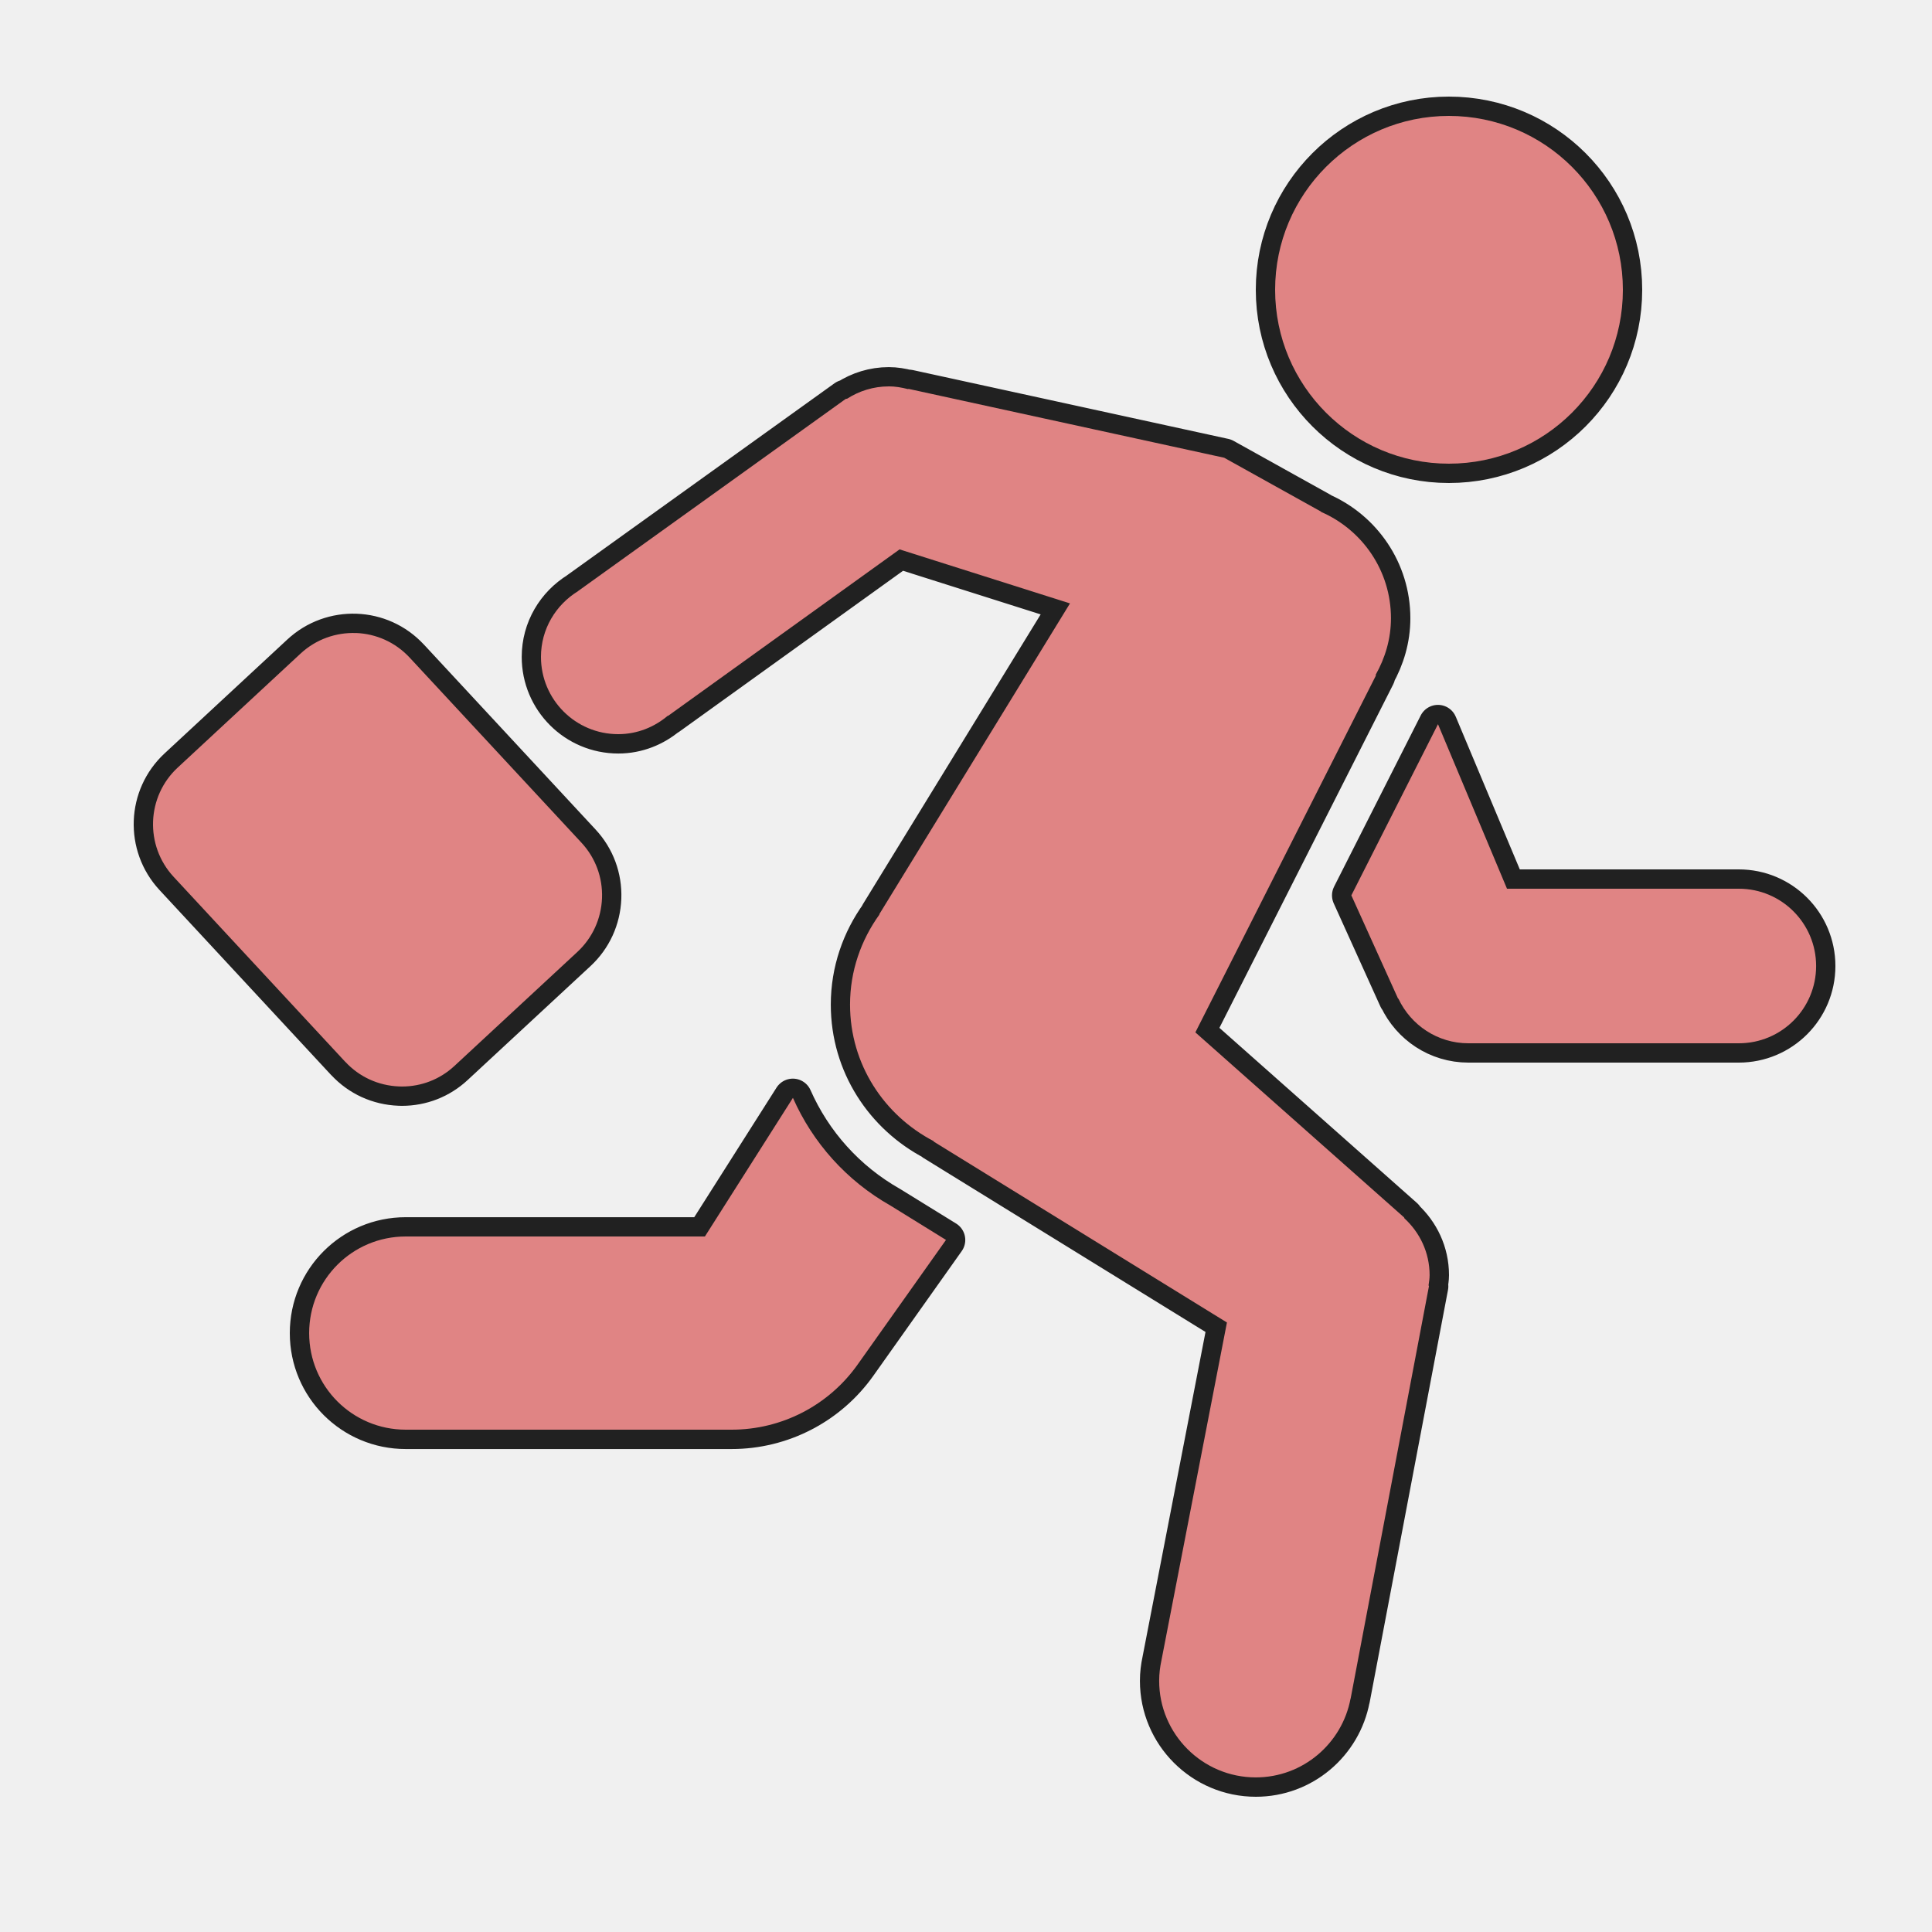
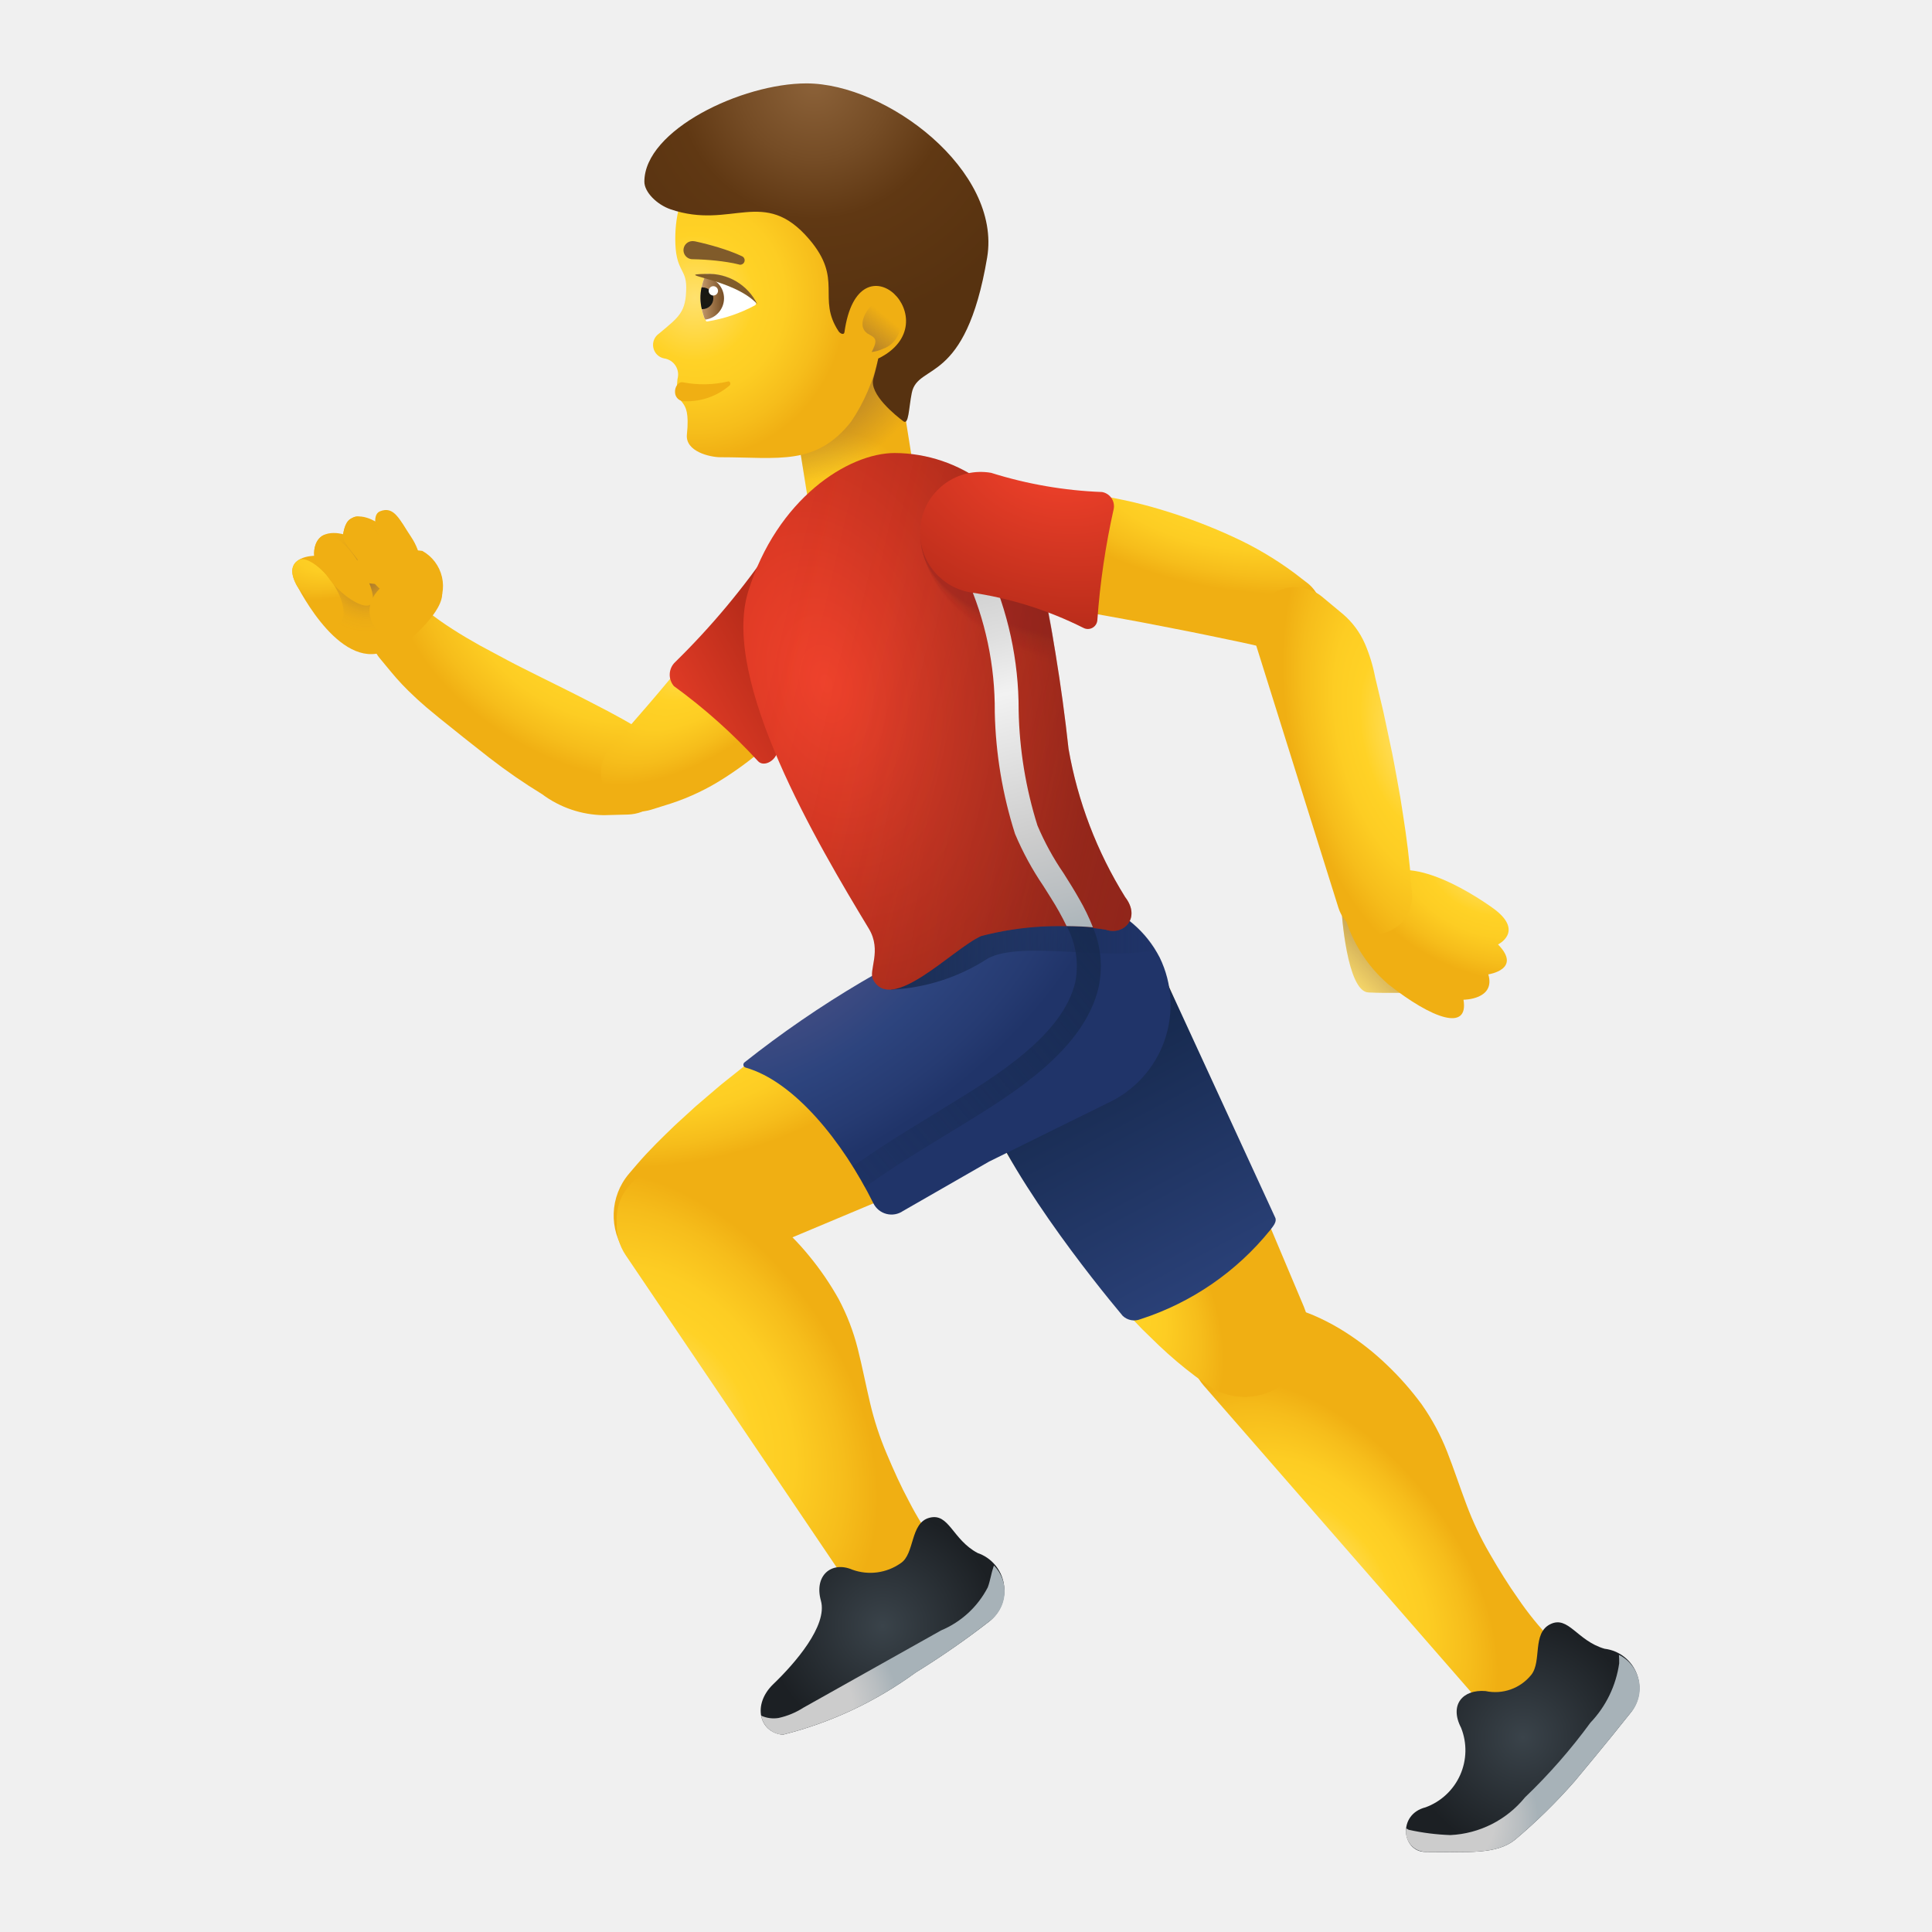
- <svg xmlns="http://www.w3.org/2000/svg" viewBox="0,0,256,256" width="50px" height="50px">
-   <g fill="none" fill-rule="nonzero" stroke="none" stroke-width="1" stroke-linecap="butt" stroke-linejoin="none" stroke-miterlimit="10" stroke-dasharray="" stroke-dashoffset="0" font-family="none" font-weight="none" font-size="none" text-anchor="none" style="mix-blend-mode: normal">
-     <path transform="scale(5.12,5.12)" d="M42,7.5c0,2.484 -2.012,4.5 -4.504,4.5c-2.48,0 -4.496,-2.016 -4.496,-4.5c0,-2.484 2.016,-4.5 4.496,-4.5c2.492,0 4.504,2.016 4.504,4.5zM23.496,10.07l0.023,-0.004l8.164,1.781l2.508,1.395l0.002,0.008c1.062,0.462 1.807,1.518 1.807,2.75c0,0.535 -0.151,1.03 -0.396,1.465l0.006,0.02l-4.672,9.234l5.402,4.789l0.008,0.023c0.398,0.366 0.652,0.885 0.652,1.469c0,0.091 -0.016,0.176 -0.027,0.264l0.01,0.025l-2.027,10.672h-0.002c-0.217,1.159 -1.232,2.039 -2.453,2.039c-1.379,0 -2.5,-1.121 -2.5,-2.5c0,-0.182 0.022,-0.359 0.059,-0.529l1.695,-8.744l-7.586,-4.68l-0.002,-0.012c-1.282,-0.666 -2.166,-1.989 -2.166,-3.535c0,-0.873 0.286,-1.673 0.76,-2.33l-0.002,-0.01l4.934,-8.043l-4.41,-1.398l-5.992,4.309l-0.004,-0.006c-0.348,0.294 -0.793,0.479 -1.285,0.479c-1.105,0 -2,-0.895 -2,-2c0,-0.721 0.385,-1.347 0.957,-1.699v-0.002l6.93,-4.975l0.037,-0.006c0.311,-0.199 0.679,-0.318 1.076,-0.318c0.173,0 0.336,0.029 0.496,0.07zM10.604,17.021l4.443,4.787c0.363,0.39 0.553,0.901 0.533,1.436c-0.021,0.534 -0.247,1.03 -0.639,1.393l-3.18,2.949c-0.371,0.345 -0.851,0.533 -1.357,0.533c-0.025,0 -0.051,-0.001 -0.076,-0.002c-0.534,-0.021 -1.028,-0.245 -1.391,-0.637h-0.002l-4.443,-4.789c-0.749,-0.81 -0.701,-2.077 0.107,-2.826l3.178,-2.949c0.404,-0.375 0.924,-0.552 1.436,-0.533c0.512,0.019 1.015,0.233 1.391,0.639zM39,23h6c1.105,0 2,0.895 2,2c0,1.105 -0.895,2 -2,2h-7c-0.801,0 -1.489,-0.473 -1.809,-1.152l-0.012,-0.008l-1.207,-2.668l2.242,-4.43zM23.047,31.203c0.008,0.004 0.605,0.376 1.434,0.887l-2.285,3.223c-0.75,1.059 -1.965,1.688 -3.262,1.688h-8.434c-1.383,0 -2.5,-1.117 -2.5,-2.5c0,-1.383 1.117,-2.5 2.5,-2.5h7.742l2.277,-3.586c0.511,1.156 1.382,2.141 2.527,2.789z" id="strokeMainSVG" fill="#212121" stroke="#212121" stroke-linejoin="round" />
-     <g transform="scale(5.12,5.12)" fill="#e08484" stroke="none" stroke-linejoin="miter">
-       <path d="M37.496,3c-2.48,0 -4.496,2.016 -4.496,4.5c0,2.484 2.016,4.5 4.496,4.5c2.492,0 4.504,-2.016 4.504,-4.5c0,-2.484 -2.012,-4.5 -4.504,-4.5zM23,10c-0.397,0 -0.765,0.119 -1.076,0.318l-0.037,0.006l-6.93,4.975v0.002c-0.572,0.352 -0.957,0.978 -0.957,1.699c0,1.105 0.895,2 2,2c0.492,0 0.937,-0.184 1.285,-0.479l0.004,0.006l5.992,-4.309l4.41,1.398l-4.934,8.043l0.002,0.01c-0.473,0.657 -0.76,1.457 -0.76,2.33c0,1.546 0.884,2.869 2.166,3.535l0.002,0.012l7.586,4.68l-1.695,8.744c-0.037,0.171 -0.059,0.348 -0.059,0.529c0,1.379 1.121,2.5 2.5,2.5c1.221,0 2.236,-0.88 2.453,-2.039h0.002l2.027,-10.672l-0.01,-0.025c0.012,-0.087 0.027,-0.173 0.027,-0.264c0,-0.584 -0.254,-1.103 -0.652,-1.469l-0.008,-0.023l-5.402,-4.789l4.672,-9.234l-0.006,-0.02c0.245,-0.435 0.396,-0.93 0.396,-1.465c0,-1.232 -0.744,-2.288 -1.807,-2.75l-0.002,-0.008l-2.508,-1.395l-8.164,-1.781l-0.023,0.004c-0.16,-0.041 -0.324,-0.07 -0.496,-0.07zM9.213,16.383c-0.512,-0.019 -1.032,0.158 -1.436,0.533l-3.178,2.949c-0.808,0.749 -0.856,2.016 -0.107,2.826l4.443,4.789h0.002c0.363,0.392 0.857,0.616 1.391,0.637c0.025,0.001 0.051,0.002 0.076,0.002c0.506,0 0.986,-0.188 1.357,-0.533l3.18,-2.949c0.392,-0.363 0.618,-0.859 0.639,-1.393c0.02,-0.535 -0.17,-1.046 -0.533,-1.436l-4.443,-4.787c-0.376,-0.406 -0.879,-0.62 -1.391,-0.639zM37.215,18.742l-2.242,4.43l1.207,2.668l0.012,0.008c0.32,0.679 1.008,1.152 1.809,1.152h7c1.105,0 2,-0.895 2,-2c0,-1.105 -0.895,-2 -2,-2h-6zM20.52,28.414l-2.277,3.586h-7.742c-1.383,0 -2.5,1.117 -2.5,2.5c0,1.383 1.117,2.5 2.5,2.5h8.434c1.297,0 2.512,-0.628 3.262,-1.688l2.285,-3.223c-0.829,-0.511 -1.426,-0.883 -1.434,-0.887c-1.145,-0.648 -2.016,-1.633 -2.527,-2.789z" />
-     </g>
+ <svg xmlns="http://www.w3.org/2000/svg" xmlns:xlink="http://www.w3.org/1999/xlink" viewBox="0 0 48 48" width="256px" height="256px">
+   <defs>
+     <radialGradient id="Qx5J4dKciGeQgZq1ytolUw" cx="20.366" cy="9.094" r="3.394" data-name="New Gradient Swatch 1" gradientTransform="matrix(.75386 -.65703 .48374 .55503 .614 17.428)" xlink:href="#Qx5J4dKciGeQgZq1ytolUb" />
+     <radialGradient id="Qx5J4dKciGeQgZq1ytolUa" cx="32.927" cy="39.096" r="5.62" data-name="Новый образец градиента 1" gradientTransform="rotate(-128.483 36.987 30.683) scale(1 .56962)" gradientUnits="userSpaceOnUse">
+       <stop offset="0" stop-color="#ffe16e" />
+       <stop offset=".393" stop-color="#ffd226" />
+       <stop offset=".59" stop-color="#fdcd23" />
+       <stop offset=".836" stop-color="#f6bd1b" />
+       <stop offset=".999" stop-color="#f0af13" />
+     </radialGradient>
+     <radialGradient id="Qx5J4dKciGeQgZq1ytolUh" cx="16.925" cy="25.788" r="5.918" gradientTransform="matrix(.98187 -.18954 .099 .5128 -2.246 15.772)" xlink:href="#Qx5J4dKciGeQgZq1ytolUa" />
+     <radialGradient id="Qx5J4dKciGeQgZq1ytolUi" cx="16.72" cy="35.001" r="6.55" gradientTransform="matrix(-.55826 -.82967 .54297 -.36535 7.05 61.661)" xlink:href="#Qx5J4dKciGeQgZq1ytolUa" />
+     <radialGradient id="Qx5J4dKciGeQgZq1ytolUJ" cx="35.945" cy="45.247" r="2.292" xlink:href="#Qx5J4dKciGeQgZq1ytolUf" />
+     <radialGradient id="Qx5J4dKciGeQgZq1ytolUf" cx="19.964" cy="42.442" r="2.378" gradientUnits="userSpaceOnUse">
+       <stop offset=".516" stop-color="#ccc" />
+       <stop offset=".789" stop-color="#b9bec1" />
+       <stop offset=".992" stop-color="#a7b2b8" />
+     </radialGradient>
+     <radialGradient id="Qx5J4dKciGeQgZq1ytolUk" cx="36.819" cy="21.702" r="3.612" gradientTransform="rotate(26.009 21.417 18.145) scale(1 .67218)" xlink:href="#Qx5J4dKciGeQgZq1ytolUa" />
+     <radialGradient id="Qx5J4dKciGeQgZq1ytolUl" cx="30.458" cy="12.109" r="5.488" gradientTransform="matrix(.98316 .18277 -.0836 .4497 1.525 1.097)" xlink:href="#Qx5J4dKciGeQgZq1ytolUa" />
+     <radialGradient id="Qx5J4dKciGeQgZq1ytolUm" cx="35.016" cy="18.377" r="5.922" gradientTransform="matrix(-.2339 -.97226 .48015 -.11552 34.382 54.544)" xlink:href="#Qx5J4dKciGeQgZq1ytolUa" />
+     <radialGradient id="Qx5J4dKciGeQgZq1ytolUn" cx="14.429" cy="15.836" r="5.016" gradientTransform="matrix(.87619 .48197 -.29262 .53197 6.42 .458)" xlink:href="#Qx5J4dKciGeQgZq1ytolUa" />
+     <radialGradient id="Qx5J4dKciGeQgZq1ytolUo" cx="17.644" cy="16.082" r="4.626" gradientTransform="rotate(-39.309 28.858 12.077) scale(1 .50191)" xlink:href="#Qx5J4dKciGeQgZq1ytolUa" />
+     <radialGradient id="Qx5J4dKciGeQgZq1ytolUp" cx="7.649" cy="16.42" r="1.654" xlink:href="#Qx5J4dKciGeQgZq1ytolUa" />
+     <radialGradient id="Qx5J4dKciGeQgZq1ytolUq" cx="9.093" cy="14.355" r="1.34" data-name="Безымянный градиент 41" gradientUnits="userSpaceOnUse">
+       <stop offset="0" stop-color="#8c6239" stop-opacity=".9" />
+       <stop offset=".122" stop-color="#8c6239" stop-opacity=".686" />
+       <stop offset=".291" stop-color="#8c6239" stop-opacity=".44" />
+       <stop offset=".463" stop-color="#8c6239" stop-opacity=".247" />
+       <stop offset=".637" stop-color="#8c6239" stop-opacity=".109" />
+       <stop offset=".814" stop-color="#8c6239" stop-opacity=".027" />
+       <stop offset="1" stop-color="#8c6239" stop-opacity="0" />
+     </radialGradient>
+     <radialGradient id="Qx5J4dKciGeQgZq1ytolUr" cx="9.058" cy="13.35" r="2.353" xlink:href="#Qx5J4dKciGeQgZq1ytolUa" />
+     <radialGradient id="Qx5J4dKciGeQgZq1ytolUs" cx="8.758" cy="13.204" r="2.643" gradientTransform="rotate(-23.29 22.964 10.276) scale(1 .55653)" xlink:href="#Qx5J4dKciGeQgZq1ytolUa" />
+     <radialGradient id="Qx5J4dKciGeQgZq1ytolUt" cx="7.935" cy="13.49" r="1.392" xlink:href="#Qx5J4dKciGeQgZq1ytolUa" />
+     <radialGradient id="Qx5J4dKciGeQgZq1ytolUu" cx="8.905" cy="13.654" r="1.145" xlink:href="#Qx5J4dKciGeQgZq1ytolUa" />
+     <radialGradient id="Qx5J4dKciGeQgZq1ytolUv" cx="20.633" cy="13.115" r="2.435" gradientUnits="userSpaceOnUse">
+       <stop offset="0" stop-color="#ffd226" />
+       <stop offset=".325" stop-color="#fdcd23" />
+       <stop offset=".73" stop-color="#f6bd1b" />
+       <stop offset=".999" stop-color="#f0af13" />
+     </radialGradient>
+     <radialGradient id="Qx5J4dKciGeQgZq1ytolUg" cx="26.839" cy="31.615" r="4.923" gradientTransform="matrix(-.56169 -.82735 .46101 -.31298 27.34 63.715)" xlink:href="#Qx5J4dKciGeQgZq1ytolUa" />
+     <radialGradient id="Qx5J4dKciGeQgZq1ytolUx" cx="17.272" cy="7.404" r="3.996" gradientTransform="matrix(-.00024 -1 .9442 -.00023 10.285 24.678)" xlink:href="#Qx5J4dKciGeQgZq1ytolUa" />
+     <radialGradient id="Qx5J4dKciGeQgZq1ytolUG" cx="37.835" cy="43.161" r="2.879" xlink:href="#Qx5J4dKciGeQgZq1ytolUd" />
+     <radialGradient id="Qx5J4dKciGeQgZq1ytolUd" cx="21.929" cy="40.396" r="2.872" gradientUnits="userSpaceOnUse">
+       <stop offset=".002" stop-color="#3a434a" />
+       <stop offset="1" stop-color="#1c2024" />
+     </radialGradient>
+     <radialGradient id="Qx5J4dKciGeQgZq1ytolUA" cx="17.562" cy="7.411" r=".222" gradientUnits="userSpaceOnUse">
+       <stop offset="0" stop-color="#1c1911" />
+       <stop offset=".999" stop-color="#171714" />
+     </radialGradient>
+     <radialGradient id="Qx5J4dKciGeQgZq1ytolUB" cx="20.231" cy="2.029" r="6.164" gradientUnits="userSpaceOnUse">
+       <stop offset="0" stop-color="#8c6239" />
+       <stop offset=".314" stop-color="#754c25" />
+       <stop offset=".554" stop-color="#603813" />
+       <stop offset="1" stop-color="#573210" />
+     </radialGradient>
+     <radialGradient id="Qx5J4dKciGeQgZq1ytolUE" cx="20.524" cy="16.985" r="9.422" gradientTransform="rotate(-104.821 22.763 14.077) scale(1 .65755)" xlink:href="#Qx5J4dKciGeQgZq1ytolUc" />
+     <radialGradient id="Qx5J4dKciGeQgZq1ytolUD" cx="19.687" cy="24.088" r="9.042" data-name="Безымянный градиент 32" gradientTransform="matrix(.84891 -.52854 .27737 .4455 -3.707 23.762)" gradientUnits="userSpaceOnUse">
+       <stop offset="0" stop-color="#4c5185" />
+       <stop offset=".526" stop-color="#2d447e" />
+       <stop offset=".828" stop-color="#263b72" />
+       <stop offset="1" stop-color="#203469" />
+     </radialGradient>
+     <radialGradient id="Qx5J4dKciGeQgZq1ytolUK" cx="26.301" cy="11.292" r="6.1" gradientTransform="matrix(.98558 .16922 -.12107 .70513 1.746 -1.121)" xlink:href="#Qx5J4dKciGeQgZq1ytolUc" />
+     <linearGradient id="Qx5J4dKciGeQgZq1ytolUC" x1="30.463" x2="26.918" y1="32.981" y2="26.339" data-name="Безымянный градиент 33" gradientUnits="userSpaceOnUse">
+       <stop offset="0" stop-color="#2d447e" />
+       <stop offset="1" stop-color="#172a4f" />
+     </linearGradient>
+     <linearGradient id="Qx5J4dKciGeQgZq1ytolUc" x1="15.684" x2="19.117" y1="18.095" y2="16.17" data-name="Безымянный градиент 56" gradientUnits="userSpaceOnUse">
+       <stop offset=".002" stop-color="#f5432c" />
+       <stop offset=".206" stop-color="#e83e28" />
+       <stop offset="1" stop-color="#b82c1a" />
+     </linearGradient>
+     <linearGradient id="Qx5J4dKciGeQgZq1ytolUF" x1="30.158" x2="18.562" y1="19.759" y2="17.038" data-name="Безымянный градиент 15" gradientUnits="userSpaceOnUse">
+       <stop offset="0" stop-color="#661c1c" stop-opacity=".5" />
+       <stop offset=".042" stop-color="#611c1c" stop-opacity=".466" />
+       <stop offset=".411" stop-color="#3c1d1b" stop-opacity=".21" />
+       <stop offset=".741" stop-color="#251d1b" stop-opacity=".055" />
+       <stop offset="1" stop-color="#1d1d1b" stop-opacity="0" />
+     </linearGradient>
+     <linearGradient id="Qx5J4dKciGeQgZq1ytolUz" x1="17.402" x2="17.988" y1="7.41" y2="7.41" gradientUnits="userSpaceOnUse">
+       <stop offset="0" stop-color="#c69c6d" />
+       <stop offset="1" stop-color="#754c24" />
+     </linearGradient>
+     <linearGradient id="Qx5J4dKciGeQgZq1ytolUe" x1="21.491" x2="29.063" y1="23.442" y2="23.442" data-name="Безымянный градиент 50" gradientUnits="userSpaceOnUse">
+       <stop offset="0" stop-color="#172a4f" />
+       <stop offset="1" stop-color="#172a4f" stop-opacity="0" />
+     </linearGradient>
+     <linearGradient id="Qx5J4dKciGeQgZq1ytolUH" x1="29.048" x2="18.806" y1="22.425" y2="30.922" xlink:href="#Qx5J4dKciGeQgZq1ytolUe" />
+     <linearGradient id="Qx5J4dKciGeQgZq1ytolUI" x1="24.184" x2="26.591" y1="14.176" y2="23.512" data-name="Безымянный градиент 54" gradientUnits="userSpaceOnUse">
+       <stop offset="0" stop-color="#ccc" />
+       <stop offset=".183" stop-color="#dfdfdf" />
+       <stop offset=".328" stop-color="#f2f2f2" />
+       <stop offset=".706" stop-color="#ccc" />
+       <stop offset=".87" stop-color="#b9bec1" />
+       <stop offset=".992" stop-color="#a7b2b8" />
+     </linearGradient>
+     <linearGradient id="Qx5J4dKciGeQgZq1ytolUb" x1="35.088" x2="33.376" y1="22.775" y2="24.487" data-name="New Gradient Swatch 2" gradientUnits="userSpaceOnUse">
+       <stop offset="0" stop-color="#8c6239" stop-opacity=".9" />
+       <stop offset="1" stop-color="#8c6239" stop-opacity="0" />
+     </linearGradient>
+     <linearGradient id="Qx5J4dKciGeQgZq1ytolUj" x1="32.758" x2="33.835" y1="25.106" y2="24.029" data-name="Безымянный градиент 42" xlink:href="#Qx5J4dKciGeQgZq1ytolUa" />
+     <linearGradient id="Qx5J4dKciGeQgZq1ytolUy" x1="21.178" x2="22.046" y1="8.934" y2="7.89" xlink:href="#Qx5J4dKciGeQgZq1ytolUb" />
+   </defs>
+   <path fill="url(#Qx5J4dKciGeQgZq1ytolUa)" d="M38.538,40.73a7.788,7.788,0,0,1-.821-1.013c-.253-.356-.483-.732-.704-1.115a7.864,7.864,0,0,1-.58-1.223c-.164-.433-.31-.882-.479-1.311a5.572,5.572,0,0,0-.633-1.177,7.42,7.42,0,0,0-.861-.978,6.621,6.621,0,0,0-1.042-.82,5.442,5.442,0,0,0-.607-.335,3.887,3.887,0,0,0-.696-.257l-.883-.23a1.325,1.325,0,0,0-1.324,2.155l6.851,7.856.051.059q.023.027.049.052a1.182,1.182,0,1,0,1.68-1.663Z" />
+   <path fill="url(#Qx5J4dKciGeQgZq1ytolUg)" d="M32.402,32.484,28.847,24.051l-.016-.038a2.748,2.748,0,1,0-5.032,2.211l.35.797a15.268,15.268,0,0,0,1.087,1.983c.102.158.2.318.305.475l.32.465c.211.311.434.616.662.916.114.15.228.301.346.449q.174.224.357.442c.118.148.248.288.373.432.128.142.247.289.382.426l.398.416.416.404a10.332,10.332,0,0,0,.903.764l.288.21a1.602,1.602,0,0,0,2.415-1.919Z" />
+   <path fill="url(#Qx5J4dKciGeQgZq1ytolUh)" d="M28.798,23.891a2.756,2.756,0,0,0-3.617-1.432c-.05.019-.1.038-.149.06l-.674.297a17.827,17.827,0,0,0-1.757.911q-.232.133-.461.27c-.189.115-.38.226-.567.343l-.557.359c-.375.234-.735.493-1.1.742-.182.125-.365.25-.543.382q-.27.194-.535.396c-.179.131-.351.274-.526.412-.173.141-.351.274-.52.421l-.511.437-.499.456c-.327.314-.653.629-.956.983l-.199.233a1.601,1.601,0,0,0,1.839,2.513l9.872-4.143.033-.014A2.757,2.757,0,0,0,28.798,23.891Z" />
+   <path fill="url(#Qx5J4dKciGeQgZq1ytolUi)" d="M23.268,38.398a7.61,7.61,0,0,1-.682-1.093c-.205-.38-.383-.777-.553-1.18a7.698,7.698,0,0,1-.417-1.272c-.106-.446-.194-.905-.306-1.347a5.449,5.449,0,0,0-.475-1.233,7.242,7.242,0,0,0-.726-1.063,6.473,6.473,0,0,0-.925-.929c-.118-.098-.245-.19-.376-.279-.101-.076-.205-.15-.313-.221a3.888,3.888,0,0,0-.642-.343l-.782-.325a1.271,1.271,0,0,0-1.748,1.256,1.314,1.314,0,0,0,.223.817l5.766,8.533.044.065q.02.03.042.058a1.182,1.182,0,1,0,1.87-1.446Z" />
+   <path fill="url(#Qx5J4dKciGeQgZq1ytolUj)" d="M33.331,22.629s.126,2.003.666,2.028,1.111,0,1.111,0Z" />
+   <path fill="url(#Qx5J4dKciGeQgZq1ytolUb)" d="M33.331,22.629s.126,2.003.666,2.028,1.111,0,1.111,0Z" />
+   <path fill="url(#Qx5J4dKciGeQgZq1ytolUk)" d="M33.393,22.703a3.508,3.508,0,0,0,1.1,1.752c1.095.864,2.001,1.18,1.867.383,0,0,.802,0,.617-.63,0,0,.849-.123.241-.743,0,0,.638-.311-.071-.862,0,0-1.924-1.461-2.829-.831C33.569,22.293,33.46,22.379,33.393,22.703Z" />
+   <path fill="url(#Qx5J4dKciGeQgZq1ytolUl)" d="M32.476,14.481l-.314-.242a8.413,8.413,0,0,0-1.543-.909,13.249,13.249,0,0,0-1.614-.619,11.552,11.552,0,0,0-1.669-.396,7.047,7.047,0,0,0-1.746-.084l-.556.051-.008.001-.005.001-.009.001-.014.002a1.253,1.253,0,0,0-.301.068l-.013.005c-.026.01-.052.02-.078.031-.02.009-.04.019-.06.029l-.024.012a1.308,1.308,0,0,0,.417,2.449l.852.128.848.141c.565.097,1.128.201,1.691.304.561.111,1.125.215,1.685.332l.84.175.837.187a.944.944,0,0,0,.783-1.669Z" />
+   <path fill="url(#Qx5J4dKciGeQgZq1ytolUm)" d="M35.079,22.209l-.015-.223c-.041-.592-.117-1.173-.207-1.75l-.068-.432-.077-.429c-.053-.286-.102-.573-.165-.856L34.366,17.668l-.201-.844a3.997,3.997,0,0,0-.253-.828,2.043,2.043,0,0,0-.545-.737l-.524-.436a1.047,1.047,0,0,0-1.662,1.122l2.072,6.609a.936.936,0,0,0,1.827-.344Z" />
+   <path fill="url(#Qx5J4dKciGeQgZq1ytolUn)" d="M16.139,18.263c-.448-.282-.913-.535-1.385-.776-.469-.245-.946-.478-1.42-.714-.236-.12-.475-.235-.708-.36L11.926,16.038c-.231-.13-.459-.262-.682-.407a7.029,7.029,0,0,1-.649-.464.833.833,0,0,0-1.325.43l-.006.024c-.004.016-.008.031-.011.047-.003.017-.005.033-.007.05l-.003.025c-.002.017-.002.034-.002.051-0.0.01-.001.02-.001.03l.001.025a.829.829,0,0,0,.19.5l.288.348a6.114,6.114,0,0,0,.57.602c.098.096.201.181.302.272l.31.257c.417.336.835.671,1.257.999a14.336,14.336,0,0,0,1.311.905,2.622,2.622,0,0,0,1.531.521l.605-.016a1.069,1.069,0,0,0,.534-1.973Z" />
+   <path fill="url(#Qx5J4dKciGeQgZq1ytolUo)" d="M20.591,13.972a1.325,1.325,0,0,0-1.855.266l-.421.562-.432.553c-.29.366-.585.727-.88,1.09-.301.356-.596.718-.901,1.07l-.458.528-.467.519a.959.959,0,0,0,.997,1.558L16.659,19.966a5.735,5.735,0,0,0,1.348-.644,8.578,8.578,0,0,0,1.124-.858,7.373,7.373,0,0,0,.951-1.022,4.661,4.661,0,0,0,.709-1.252l.255-.713A1.326,1.326,0,0,0,20.591,13.972Z" />
+   <path fill="url(#Qx5J4dKciGeQgZq1ytolUp)" d="M10.638,15.24c.058-.481-.633-3.289-1.294-2.273,0,0-.717-.458-.819.306,0,0-.754-.224-.717.536,0,0-.756-.001-.487.624,0,0,.994,2.104,2.135,1.786C10.276,15.989,10.605,15.512,10.638,15.24Z" />
+   <path fill="url(#Qx5J4dKciGeQgZq1ytolUq)" d="M10.638,15.24c.058-.481-.633-3.289-1.294-2.273,0,0-.717-.458-.819.306,0,0-.754-.224-.717.536,0,0-.756-.001-.487.624,0,0,.994,2.104,2.135,1.786C10.276,15.989,10.605,15.512,10.638,15.24Z" />
+   <path fill="url(#Qx5J4dKciGeQgZq1ytolUr)" d="M9.949,14.34c-.369.062-.945.527-.716,1.093s.995.41.995.41.934-.78.728-1.231C10.885,14.457,10.118,14.312,9.949,14.34Z" />
+   <path fill="url(#Qx5J4dKciGeQgZq1ytolUs)" d="M8.266,14.487c.283.421.357.867.166.995s-.479-.125-.762-.546c-.098-.147-.249-.288-.314-.418-.176-.35-.076-.511.049-.595.135-.091.37.035.594.246A1.864,1.864,0,0,1,8.266,14.487Z" />
+   <path fill="url(#Qx5J4dKciGeQgZq1ytolUt)" d="M9.484,13.408c.283.421.365,1.141.174,1.269s-.502-.366-.785-.787c-.136-.202-.381-.442-.348-.617.069-.362.159-.365.242-.412C8.967,12.745,9.201,12.987,9.484,13.408Z" />
+   <path fill="url(#Qx5J4dKciGeQgZq1ytolUt)" d="M8.846,13.877c.283.421.546,1.016.355,1.145s-.765-.258-1.048-.679c-.105-.156-.282-.294-.326-.444a.548.548,0,0,1,.166-.577C8.184,13.192,8.563,13.456,8.846,13.877Z" />
+   <path fill="url(#Qx5J4dKciGeQgZq1ytolUu)" d="M10.208,13.33c.283.421.31.873.119,1.002s-.441-.211-.724-.632-.379-.908-.166-.995C9.792,12.558,9.925,12.909,10.208,13.33Z" />
+   <path fill="url(#Qx5J4dKciGeQgZq1ytolUr)" d="M10.493,13.687s-1.628-.219-1.68.403c-.058.692,1.29.319,1.29.319s.114,1.096.723.725A1.0 1,0,0,0,10.493,13.687Z" />
+   <path fill="url(#Qx5J4dKciGeQgZq1ytolUv)" d="M22.782,12.184l.001-0-.709-4.448-2.679.425.709,4.448.001-0a1.355,1.355,0,0,0,2.676-.424Z" />
+   <path fill="url(#Qx5J4dKciGeQgZq1ytolUw)" d="M22.782,12.184l.001-0-.709-4.448-2.679.425.709,4.448.001-0a1.355,1.355,0,0,0,2.676-.424Z" />
+   <path fill="url(#Qx5J4dKciGeQgZq1ytolUx)" d="M20.562,2.985c-1.073,0-3.785.38-3.785,2.951,0,.803.272.726.272,1.197,0,.632-.185.742-.674,1.153a.342.342,0,0,0,.121.618.404.404,0,0,1,.336.513c-.095.803.345.302.234,1.378-.044.425.578.565.836.565,1.44,0,2.369.224,3.243-.883A4.55,4.55,0,0,0,21.82,8.904c1.577,0,1.903-1.831,1.903-2.402C23.723,4.356,22.594,2.985,20.562,2.985Z" />
+   <path fill="#805b2a" d="M18.356,6.57c-.086-.022-.184-.041-.278-.056-.095-.015-.191-.028-.286-.038q-.288-.03-.577-.036a.225.225,0,1,1,.01-.449.251.251,0,0,1,.044.005q.299.065.591.154c.097.03.194.062.29.098.097.036.188.072.287.119a.11.11,0,0,1-.075.206Z" />
+   <path fill="#f0af13" d="M18.129,9.575c.037-.036.007-.111-.039-.098a2.662,2.662,0,0,1-1.124.021c-.115-.02-.205.117-.195.253h0a.228.228,0,0,0,.252.218A1.624,1.624,0,0,0,18.129,9.575Z" />
+   <path fill="url(#Qx5J4dKciGeQgZq1ytolUy)" d="M22.362,7.941a.55.55,0,0,0-.482-.434.396.396,0,0,0-.309.177c-.127.169-.236.452-.019.601.067.046.159.071.189.152.032.087-.045.231-.086.309a.889.889,0,0,0,.283-.08A.648.648,0,0,0,22.362,7.941Z" />
+   <path fill="#fff" d="M18.754,7.588a3.743,3.743,0,0,1-1.172.397c-.049.008-.035-.01-.055-.044a.319.319,0,0,1-.032-.052,1.88,1.88,0,0,1-.06-.208,1.187,1.187,0,0,1-.006-.537,1.818,1.818,0,0,1,.079-.264c.009-.024.019-.049.03-.074a1.397,1.397,0,0,1,1.241.693A.064.064,0,0,1,18.754,7.588Z" />
+   <path fill="url(#Qx5J4dKciGeQgZq1ytolUz)" d="M17.988,7.411a.533.533,0,0,1-.461.529.138.138,0,0,1-.032-.052,1.88,1.88,0,0,1-.06-.208,1.187,1.187,0,0,1-.006-.537,1.818,1.818,0,0,1,.079-.264A.535.535,0,0,1,17.988,7.411Z" />
+   <path fill="url(#Qx5J4dKciGeQgZq1ytolUA)" d="M17.723,7.411a.269.269,0,0,1-.27.269l-.017-.001a1.187,1.187,0,0,1-.006-.537.119.119,0,0,1,.024-.002A.27.27,0,0,1,17.723,7.411Z" />
+   <circle cx="17.723" cy="7.226" r=".116" fill="#fff" />
+   <path fill="#805b2a" d="M18.815,7.557a1.346,1.346,0,0,0-1.277-.752C16.646,6.824,18.228,6.91,18.815,7.557Z" />
+   <path fill="url(#Qx5J4dKciGeQgZq1ytolUB)" d="M16.663,5.201c1.515.516,2.314-.573,3.438.739.865,1.01.186,1.46.733,2.29.041.062.135.099.146.025.351-2.522,2.657-.245.841.653,0,0-.054.252-.123.495-.112.392.566.928.745,1.063.138.104.133-.325.21-.704.154-.76,1.333-.162,1.872-3.361.365-2.165-2.497-4.329-4.489-4.329-1.606,0-4.027,1.158-4.027,2.443C16.009,4.77,16.315,5.082,16.663,5.201Z" />
+   <path fill="url(#Qx5J4dKciGeQgZq1ytolUc)" d="M18.836,18.914c.117.123.353.038.452-.16a16.281,16.281,0,0,1,2.206-3.253,1.822,1.822,0,0,0,.137-2.518h0a1.822,1.822,0,0,0-2.452.586,18.809,18.809,0,0,1-2.403,2.879.433.433,0,0,0-.033.598A14.044,14.044,0,0,1,18.836,18.914Z" />
+   <path fill="url(#Qx5J4dKciGeQgZq1ytolUC)" d="M28.335,32.775a6.848,6.848,0,0,0,3.222-2.213c.067-.089.172-.205.127-.307L28.845,24.089l-.016-.038a2.685,2.685,0,0,0-3.625-1.345,2.727,2.727,0,0,0-1.27,3.554l.32.732c.655,2.035,2.942,4.867,3.641,5.702A.416.416,0,0,0,28.335,32.775Z" />
+   <path fill="url(#Qx5J4dKciGeQgZq1ytolUD)" d="M28.813,23.79a2.778,2.778,0,0,0-3.642-1.244l-.612.27a25.759,25.759,0,0,0-6.062,3.578.074.074,0,0,0,.024.129c1.209.341,2.413,1.832,3.178,3.373a.503.503,0,0,0,.734.192l2.139-1.228c.003-.002,2.934-1.448,2.94-1.451A2.688,2.688,0,0,0,28.813,23.79Z" />
+   <path fill="url(#Qx5J4dKciGeQgZq1ytolUe)" d="M28.717,23.596c-1.178.288-3.34-.232-4.17.214a4.834,4.834,0,0,1-2.411.777l.54-.891a10.946,10.946,0,0,1,1.888-.879l.613-.27A2.799,2.799,0,0,1,28.717,23.596Z" />
+   <path fill="url(#Qx5J4dKciGeQgZq1ytolUE)" d="M21.691,24.336c-.12-.226.227-.715-.105-1.264-1.259-2.081-3.682-6.16-2.998-8.374.712-2.304,2.482-3.443,3.643-3.443a3.724,3.724,0,0,1,3.541,2.638,43.313,43.313,0,0,1,.775,4.709,10.326,10.326,0,0,0,1.407,3.686c.406.526-.05.967-.486.808a7.654,7.654,0,0,0-3.09.159C23.668,23.573,22.151,25.204,21.691,24.336Z" />
+   <path fill="url(#Qx5J4dKciGeQgZq1ytolUF)" d="M21.691,24.336c-.12-.226.227-.715-.105-1.264-1.259-2.081-3.682-6.16-2.998-8.374.712-2.304,2.482-3.443,3.643-3.443a3.724,3.724,0,0,1,3.541,2.638,43.313,43.313,0,0,1,.775,4.709,10.326,10.326,0,0,0,1.407,3.686c.406.526-.05.967-.486.808a7.654,7.654,0,0,0-3.09.159C23.668,23.573,22.151,25.204,21.691,24.336Z" />
+   <path fill="url(#Qx5J4dKciGeQgZq1ytolUd)" d="M22.747,41.555a9.495,9.495,0,0,1-3.299,1.544c-.587-.059-.762-.752-.235-1.258s1.356-1.45,1.182-2.073.262-.993.783-.769a1.31,1.31,0,0,0,1.195-.159c.361-.229.231-1.005.72-1.132s.567.542,1.196.876a.981.981,0,0,1,.284,1.704A20.776,20.776,0,0,1,22.747,41.555Z" />
+   <path fill="url(#Qx5J4dKciGeQgZq1ytolUG)" d="M39.129,44.247a13.598,13.598,0,0,1-1.489,1.461c-.465.373-1.172.303-2.221.303-.589,0-.709-.931,0-1.109a1.509,1.509,0,0,0,.882-1.974c-.299-.574.041-.96.607-.914a1.148,1.148,0,0,0,1.136-.403c.267-.338.018-1.031.47-1.257s.667.413,1.352.609a.981.981,0,0,1,.631,1.609C39.988,43.218,39.129,44.247,39.129,44.247Z" />
+   <g>
+     <path fill="#751a1a" d="M26.281,16.593c-2.431-.752-3.111-1.981-3.321-2.743l-.001-.004a3.014,3.014,0,0,1-.085-.446l3.003.926c.097.434.185.912.266,1.396C26.192,16.01,26.238,16.304,26.281,16.593Z" opacity=".003" />
+     <path fill="#751a1a" d="M26.273,16.544c-2.419-.74-3.103-1.943-3.313-2.694l-.001-.004a2.772,2.772,0,0,1-.085-.446l3.003.925c.091.408.174.856.249,1.31C26.179,15.934,26.227,16.241,26.273,16.544Z" opacity=".006" />
+     <path fill="#751a1a" d="M26.265,16.495c-2.406-.727-3.094-1.904-3.305-2.645l-.001-.004a2.569,2.569,0,0,1-.085-.446l3.003.924c.085.381.163.799.233,1.223C26.165,15.858,26.217,16.178,26.265,16.495Z" opacity=".009" />
+     <path fill="#751a1a" d="M26.258,16.446c-2.394-.715-3.086-1.866-3.298-2.596l-.001-.004a2.391,2.391,0,0,1-.085-.446l3.003.923c.079.354.151.743.216,1.137C26.152,15.781,26.207,16.115,26.258,16.446Z" opacity=".012" />
+     <path fill="#751a1a" d="M26.25,16.397c-2.382-.702-3.078-1.828-3.29-2.547l-.001-.004a2.237,2.237,0,0,1-.085-.446l3.002.922c.073.327.14.686.2,1.05C26.139,15.705,26.197,16.052,26.25,16.397Z" opacity=".015" />
+     <path fill="#751a1a" d="M26.243,16.348c-2.369-.69-3.069-1.79-3.283-2.498l-.001-.004a2.102,2.102,0,0,1-.085-.446l3.002.922c.067.3.128.63.183.964C26.126,15.628,26.186,15.989,26.243,16.348Z" opacity=".018" />
+     <path fill="#751a1a" d="M26.235,16.299c-2.357-.677-3.061-1.752-3.275-2.449l-.001-.004a1.983,1.983,0,0,1-.085-.446l3.002.921c.061.273.117.573.167.877C26.112,15.552,26.176,15.926,26.235,16.299Z" opacity=".021" />
+     <path fill="#751a1a" d="M26.227,16.25c-2.345-.665-3.052-1.714-3.267-2.4l-.001-.004a1.877,1.877,0,0,1-.085-.446l3.002.92c.055.246.105.517.151.791C26.099,15.476,26.166,15.863,26.227,16.25Z" opacity=".024" />
+     <path fill="#751a1a" d="M26.22,16.201c-2.332-.652-3.044-1.676-3.26-2.351l-.001-.004a1.781,1.781,0,0,1-.085-.446l3.002.919c.049.219.094.46.134.705C26.086,15.399,26.156,15.8,26.22,16.201Z" opacity=".026" />
+     <path fill="#751a1a" d="M26.212,16.152c-2.32-.639-3.036-1.638-3.252-2.302l-.001-.004a1.695,1.695,0,0,1-.085-.446l3.002.919c.043.192.082.404.118.618C26.073,15.323,26.145,15.737,26.212,16.152Z" opacity=".029" />
+     <path fill="#751a1a" d="M26.204,16.103C23.897,15.476,23.177,14.503,22.96,13.85l-.001-.004a1.617,1.617,0,0,1-.085-.446l3.002.918c.037.165.071.347.101.532C26.059,15.246,26.135,15.674,26.204,16.103Z" opacity=".032" />
+     <path fill="#751a1a" d="M26.197,16.054c-2.295-.614-3.019-1.562-3.237-2.204l-.001-.004a1.545,1.545,0,0,1-.085-.446l3.001.917c.031.138.06.291.085.445C26.046,15.17,26.125,15.611,26.197,16.054Z" opacity=".035" />
+     <path fill="#751a1a" d="M26.189,16.005c-2.283-.602-3.011-1.523-3.229-2.155l-.001-.004a1.481,1.481,0,0,1-.085-.446l3.001.916c.025.111.048.234.068.359C26.033,15.094,26.114,15.548,26.189,16.005Z" opacity=".038" />
+     <path fill="#751a1a" d="M26.182,15.956C23.911,15.367,23.18,14.471,22.96,13.85l-.001-.004a1.421,1.421,0,0,1-.085-.446l3.001.916c.019.084.037.178.052.272C26.02,15.017,26.104,15.485,26.182,15.956Z" opacity=".041" />
+     <path fill="#751a1a" d="M26.174,15.907c-2.258-.577-2.994-1.447-3.214-2.057l-.001-.004a1.366,1.366,0,0,1-.085-.446l3.001.915c.013.057.025.121.035.186C26.006,14.941,26.094,15.422,26.174,15.907Z" opacity=".044" />
+     <path fill="#751a1a" d="M26.166,15.858C23.921,15.294,23.181,14.449,22.96,13.85l-.001-.004a1.315,1.315,0,0,1-.085-.446l3.001.914c.007.03.014.065.019.099C25.993,14.864,26.084,15.359,26.166,15.858Z" opacity=".047" />
+     <path fill="#751a1a" d="M26.159,15.809c-2.233-.552-2.977-1.371-3.199-1.959l-.001-.004a1.268,1.268,0,0,1-.085-.446l3.001.913.002.013C25.98,14.788,26.073,15.296,26.159,15.809Z" opacity=".05" />
  </g>
+   <path fill="url(#Qx5J4dKciGeQgZq1ytolUH)" d="M27.295,24.528c-.362,1.567-2.141,2.656-3.44,3.451l-.202.123c-.117.072-.235.144-.352.216-.49.3-.997.61-1.473.942-.106.073-.243.165-.339.236-.098-.172-.195-.351-.304-.518.088-.064.208-.139.303-.205.491-.343,1.006-.657,1.503-.962.117-.071.234-.142.351-.215l.203-.125c1.21-.74,2.866-1.754,3.172-3.078a2.09,2.09,0,0,0-.218-1.387c.249.002.476.013.654.03A2.5,2.5,0,0,1,27.295,24.528Z" />
+   <path fill="url(#Qx5J4dKciGeQgZq1ytolUI)" d="M27.153,23.038c-.178-.017-.404-.027-.654-.03a6.938,6.938,0,0,0-.391-.701c-.06-.097-.122-.196-.185-.294a7.434,7.434,0,0,1-.705-1.296,10.714,10.714,0,0,1-.503-3.021,8.004,8.004,0,0,0-.709-3.359l.52-.286a8.576,8.576,0,0,1,.782,3.604,10.185,10.185,0,0,0,.467,2.854,6.755,6.755,0,0,0,.65,1.187c.13.206.266.421.39.642A5.066,5.066,0,0,1,27.153,23.038Z" />
+   <path fill="url(#Qx5J4dKciGeQgZq1ytolUf)" d="M24.572,40.288A20.696,20.696,0,0,1,22.747,41.555a9.509,9.509,0,0,1-3.3,1.544.579.579,0,0,1-.537-.474.757.757,0,0,0,.431.058,1.883,1.883,0,0,0,.619-.256q1.711-.961,3.423-1.921a2.309,2.309,0,0,0,1.158-1.069c.062-.165.084-.342.141-.509.004-.011.008-.023.013-.033A.917.917,0,0,1,24.572,40.288Z" />
+   <path fill="url(#Qx5J4dKciGeQgZq1ytolUJ)" d="M40.497,42.572c-.508.646-1.368,1.675-1.368,1.675a13.611,13.611,0,0,1-1.489,1.461c-.465.374-1.172.302-2.22.302a.502.502,0,0,1-.484-.588.289.289,0,0,0,.065.039,5.665,5.665,0,0,0,1.034.131,2.544,2.544,0,0,0,1.854-.938,13.974,13.974,0,0,0,1.624-1.854,2.679,2.679,0,0,0,.715-1.475,2.077,2.077,0,0,0-.006-.211A.928.928,0,0,1,40.497,42.572Z" />
+   <path fill="url(#Qx5J4dKciGeQgZq1ytolUK)" d="M27.263,15.411a.236.236,0,0,1-.345.189,9.198,9.198,0,0,0-2.808-.882A1.508,1.508,0,0,1,22.881,12.976h0a1.508,1.508,0,0,1,1.742-1.229,10.488,10.488,0,0,0,2.756.477.358.358,0,0,1,.292.414A18.792,18.792,0,0,0,27.263,15.411Z" />
</svg>
